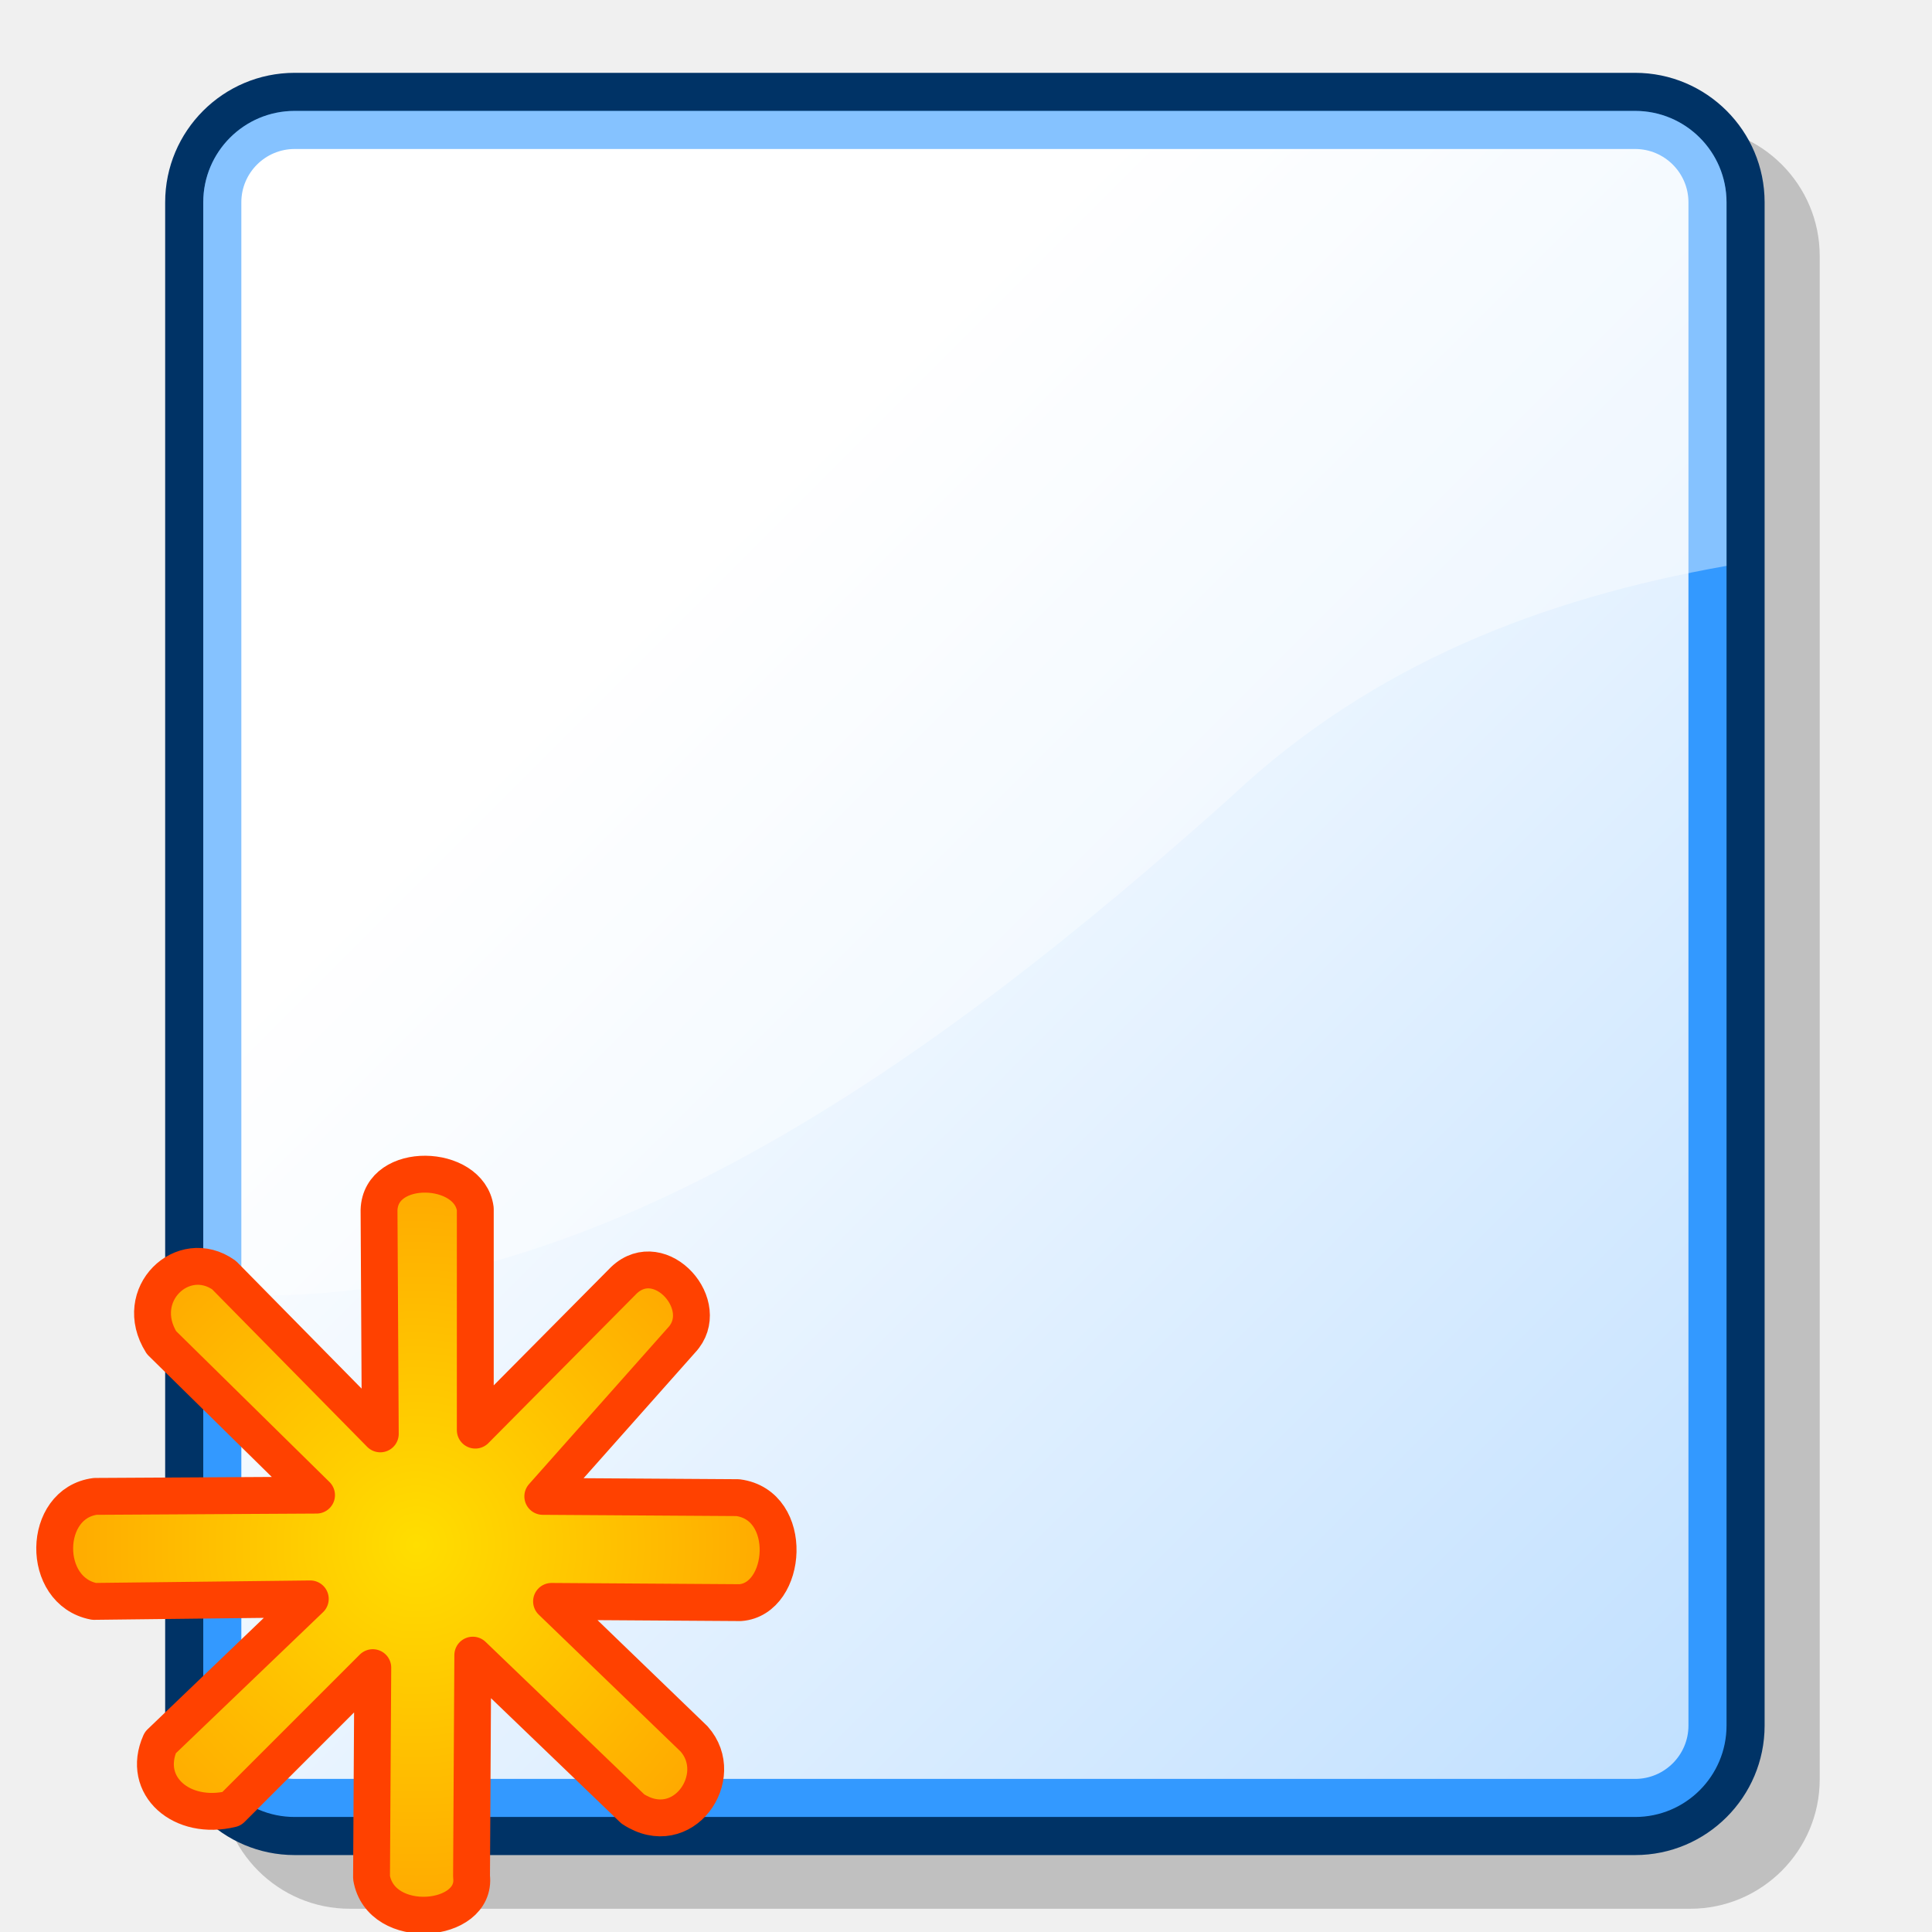
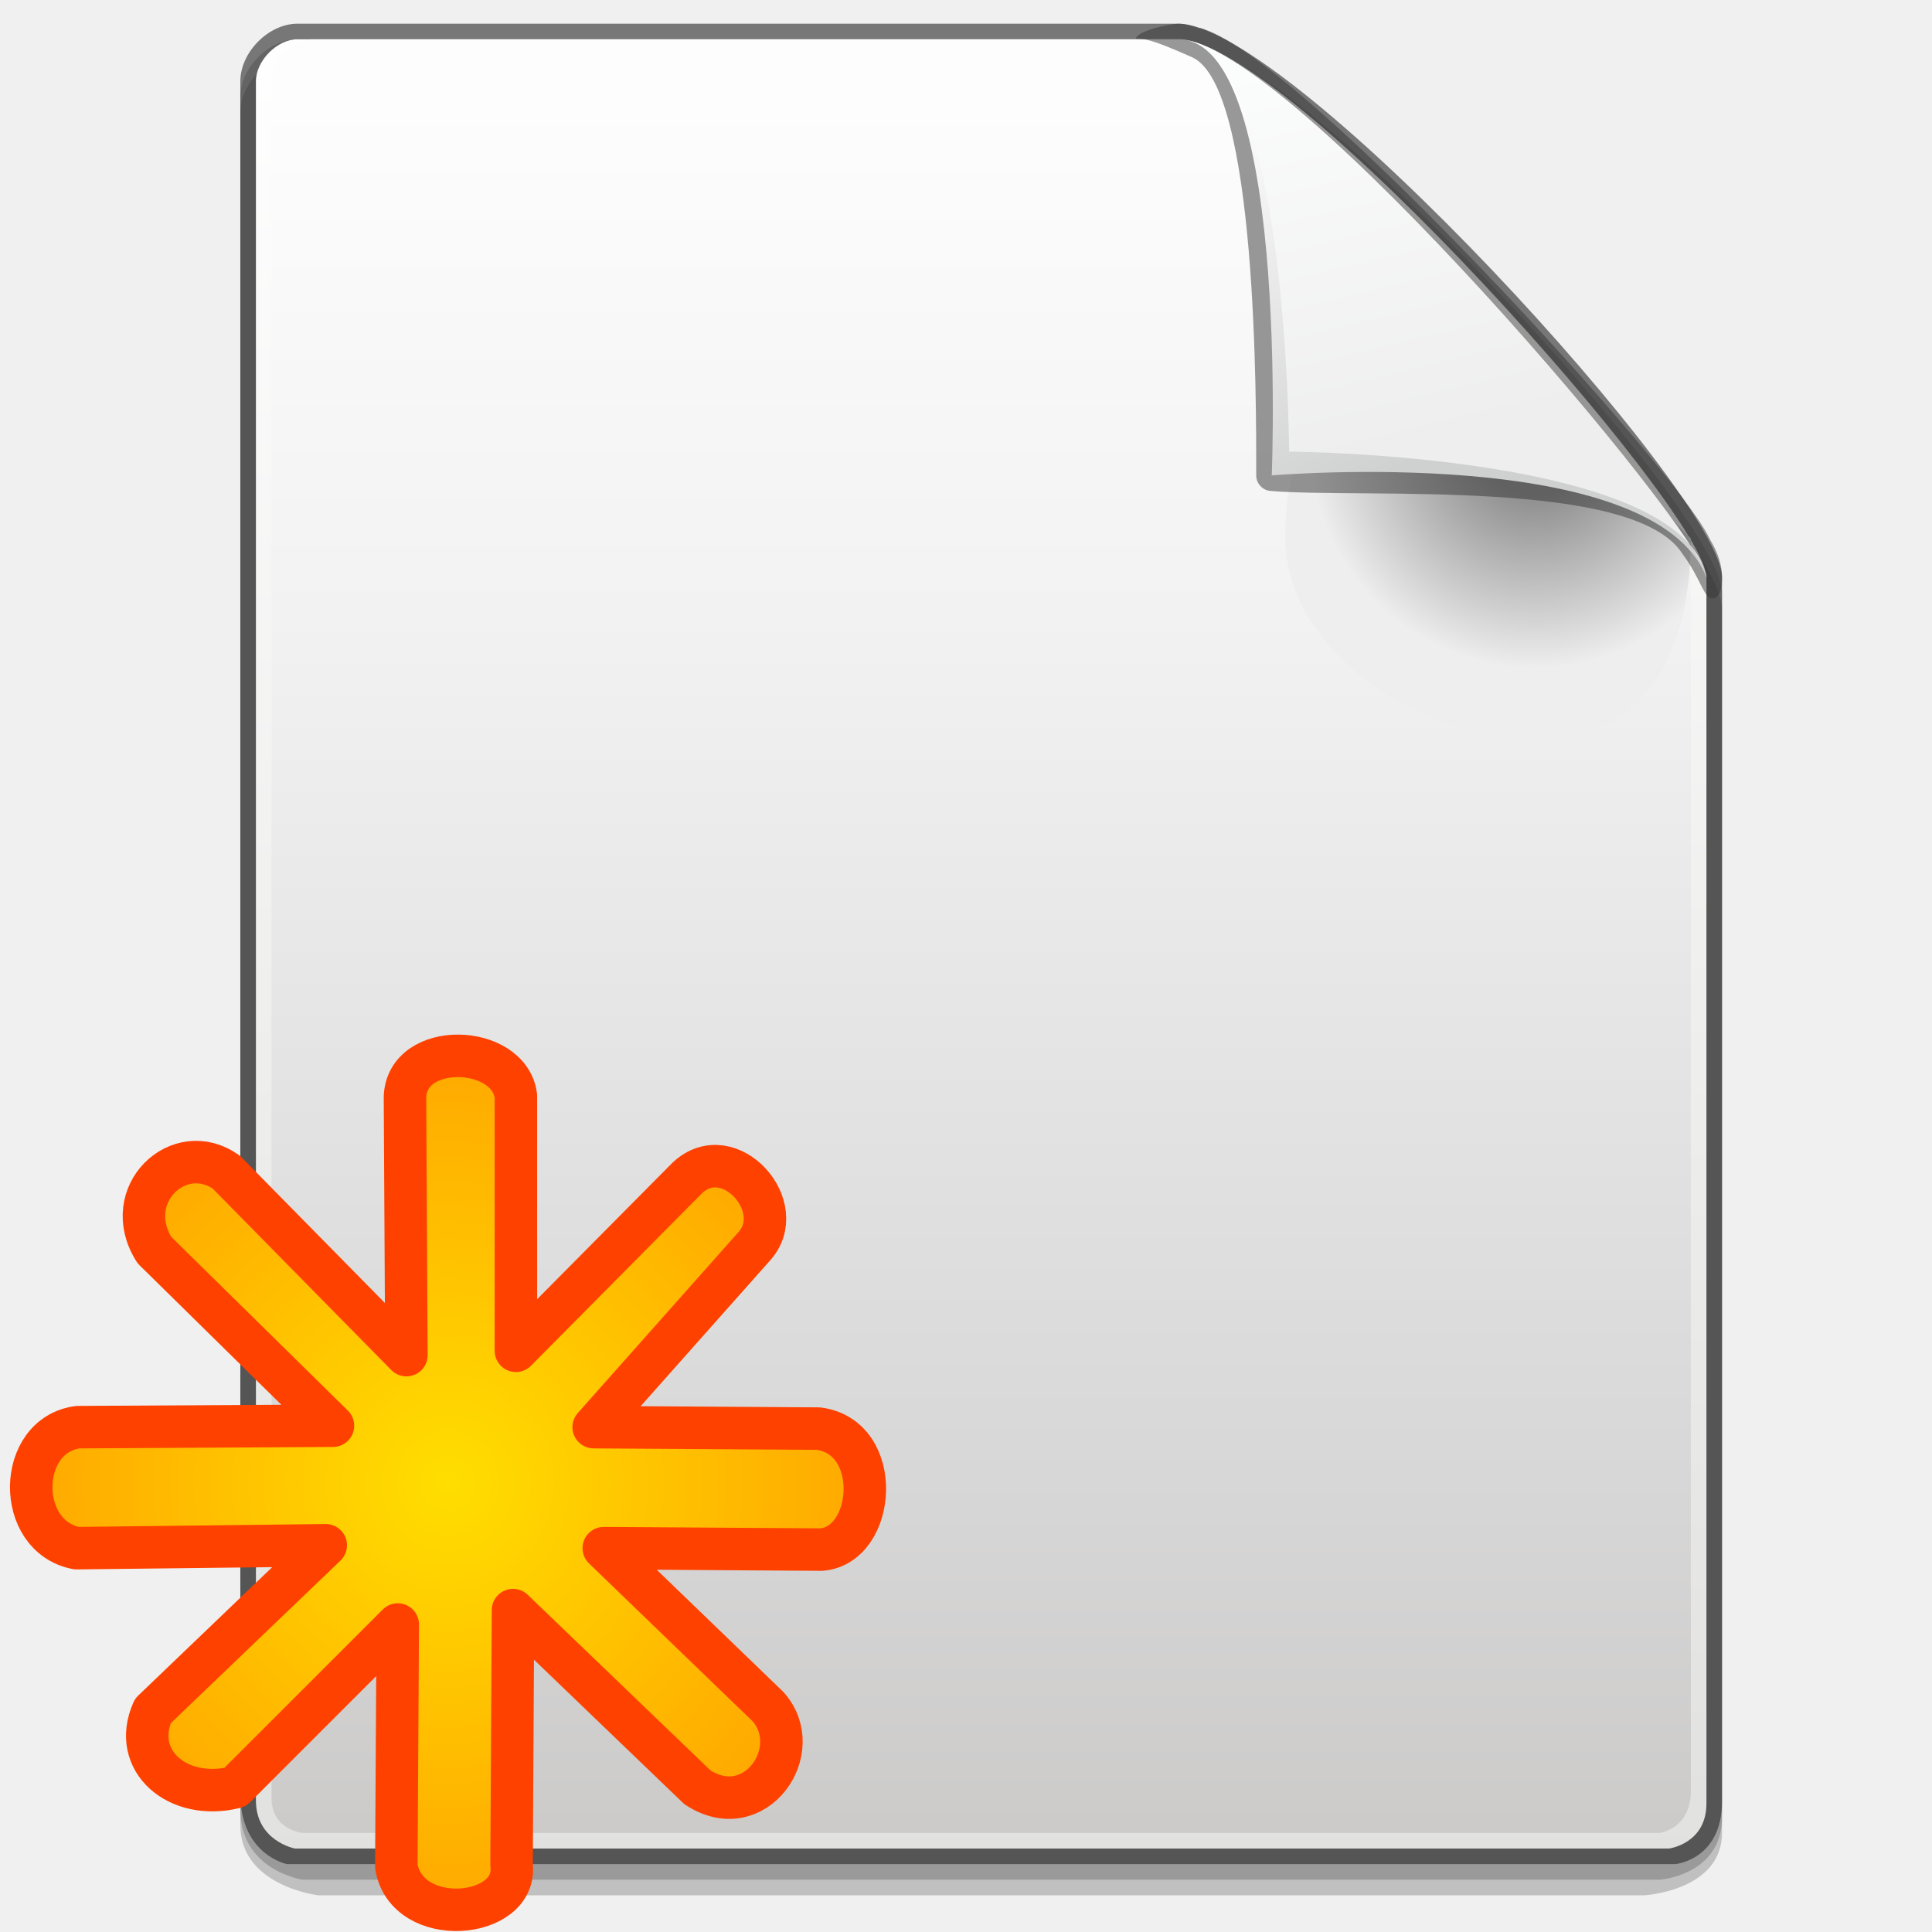
- <svg xmlns="http://www.w3.org/2000/svg" xmlns:xlink="http://www.w3.org/1999/xlink" version="1.0" width="128" height="128" viewBox="0 0 546.133 546.133" id="svg548">
-   <defs id="defs589">
-     <radialGradient r="15.213" fy="458.465" fx="55.218" cy="458.465" cx="55.218" gradientTransform="matrix(3.076908,0,0,3.149493,-110.6907,-1243.502)" gradientUnits="userSpaceOnUse" id="radialGradient8873" xlink:href="#linearGradient4799-8" />
-     <linearGradient id="linearGradient4799-8">
-       <stop style="stop-color:#ffde00;stop-opacity:1;" offset="0" id="stop4801-17" />
-       <stop style="stop-color:#ffa700;stop-opacity:1;" offset="1" id="stop4803-80" />
+ <svg xmlns="http://www.w3.org/2000/svg" xmlns:xlink="http://www.w3.org/1999/xlink" height="128" version="1.1" width="128" id="svg2">
+   <defs id="defs18">
+     <linearGradient id="XMLID_8_" gradientUnits="userSpaceOnUse" x1="74.5" y1="5.048" x2="74.5" y2="124.24">
+       <stop offset="0" style="stop-color:#FFFFFF" id="stop4539" />
+       <stop offset="1" style="stop-color:#E1E1DF" id="stop4541" />
+     </linearGradient>
+     <linearGradient id="XMLID_9_" gradientUnits="userSpaceOnUse" x1="74.5" y1="11.081" x2="74.5" y2="121.467">
+       <stop offset="0" style="stop-color:#FDFDFD" id="stop4546" />
+       <stop offset="0.298" style="stop-color:#F3F2F2" id="stop4548" />
+       <stop offset="0.817" style="stop-color:#D7D6D6" id="stop4550" />
+       <stop offset="1" style="stop-color:#CCCBCA" id="stop4552" />
+     </linearGradient>
+     <radialGradient id="XMLID_10_" cx="110" cy="32.869" r="15.596" gradientUnits="userSpaceOnUse">
+       <stop offset="0.213" style="stop-color:#8E8E8F" id="stop4557" />
+       <stop offset="0.927" style="stop-color:#EEEEEE" id="stop4559" />
+     </radialGradient>
+     <linearGradient id="XMLID_11_" gradientUnits="userSpaceOnUse" x1="92.023" y1="9.947" x2="104.273" y2="32.947">
+       <stop offset="0" style="stop-color:#FFFEFE" id="stop4566" />
+       <stop offset="1" style="stop-color:#CFD0D0" id="stop4568" />
+     </linearGradient>
+     <linearGradient id="XMLID_12_" gradientUnits="userSpaceOnUse" x1="99.53" y1="5.181" x2="105.905" y2="31.931">
+       <stop offset="0" style="stop-color:#FCFDFD" id="stop4573" />
+       <stop offset="1" style="stop-color:#EEEEEE" id="stop4575" />
+     </linearGradient>
+     <style id="style4989">
+       .cls-1 {
+         fill: #cb0606;
+       }
+ 
+       .cls-1, .cls-2, .cls-3 {
+         fill-rule: evenodd;
+       }
+ 
+       .cls-2 {
+         fill: #fb8d8d;
+       }
+ 
+       .cls-3 {
+         fill: #fff;
+       }
+     </style>
+     <radialGradient xlink:href="#linearGradient4799" id="radialGradient5866" gradientUnits="userSpaceOnUse" gradientTransform="matrix(1.876872,0,0,1.921148,-73.95288,-782.5378)" cx="55.218" cy="458.465" fx="55.218" fy="458.465" r="15.213" />
+     <linearGradient id="linearGradient4799">
+       <stop style="stop-color:#ffde00;stop-opacity:1;" offset="0" id="stop4801" />
+       <stop style="stop-color:#ffa700;stop-opacity:1;" offset="1" id="stop4803" />
    </linearGradient>
  </defs>
-   <g id="g4175" transform="matrix(2.25843,0,0,2.25843,-16.01245,-16.01245)">
-     <g style="font-size:12px;stroke:#000000" id="back">
-       <path style="fill:none;stroke:none" id="path550" d="M 256,256 0,256 0,0 l 256,0 0,256 z" />
-     </g>
-     <g style="font-size:12px;stroke:#000000" id="Layer_1">
-       <path style="fill:none;stroke:none" id="path552" d="M 256,256 0,256 0,0 l 256,0 0,256 z" />
-       <path style="opacity:0.2;stroke:none" id="path553" d="m 50.867,22.925 c -8.937,0 -16.207,7.27 -16.207,16.207 l 0,190.661 c 0,8.937 7.27,16.207 16.207,16.207 l 167.783,0 c 8.937,0 16.206,-7.271 16.206,-16.207 l 0,-190.661 c 0,-8.937 -7.27,-16.207 -16.206,-16.207 l -167.783,0 0,0 z" />
-       <path style="fill:#003366;stroke:none" id="path554" d="m 43.97,16.206 c -8.937,0 -16.207,7.27 -16.207,16.206 l 0,190.663 c 0,8.936 7.27,16.206 16.207,16.206 l 167.783,0 c 8.936,0 16.206,-7.271 16.206,-16.206 l 0,-190.663 c 0,-8.936 -7.271,-16.206 -16.206,-16.206 l -167.783,0 z" />
-       <path style="fill:#3399ff;stroke:none" id="path555" d="m 32.53,223.074 c 0,6.317 5.122,11.439 11.44,11.439 l 167.783,0 c 6.316,0 11.439,-5.122 11.439,-11.439 l 0,-190.662 c 0,-6.318 -5.123,-11.44 -11.439,-11.44 l -167.783,0 c -6.318,0 -11.44,5.122 -11.44,11.44 l 0,190.662 z" />
-       <linearGradient spreadMethod="pad" gradientUnits="userSpaceOnUse" id="XMLID_1_" y2="312.21" x2="312.329" y1="86.276" x1="86.395">
-         <stop offset="0" style="stop-color:#ffffff;stop-opacity:1" id="stop557" />
-         <stop offset="1" style="stop-color:#99ccff;stop-opacity:1" id="stop558" />
-         <midPointStop offset="0" style="stop-color:#FFFFFF" id="midPointStop559" />
-         <midPointStop offset="0.5" style="stop-color:#FFFFFF" id="midPointStop560" />
-         <midPointStop offset="1" style="stop-color:#99CCFF" id="midPointStop561" />
-       </linearGradient>
-       <path style="fill:url(#XMLID_1_);stroke:none" id="path562" d="m 43.97,25.739 c -3.679,0 -6.673,2.994 -6.673,6.673 l 0,190.663 c 0,3.679 2.994,6.673 6.673,6.673 l 167.783,0 c 3.679,0 6.673,-2.994 6.673,-6.673 l 0,-190.663 c 0,-3.679 -2.994,-6.673 -6.673,-6.673 l -167.783,0 0,0 z" />
-       <path style="opacity:0.4;fill:#ffffff;stroke:none" id="path563" d="m 161.228,106.77 c 17.724,-16.617 39.026,-24.791 61.965,-28.852 l 0,-45.506 c 0,-6.318 -5.123,-11.44 -11.439,-11.44 l -167.784,0 c -6.318,0 -11.44,5.122 -11.44,11.44 l 0,136.578 c 47.267,3.567 91.974,-29.322 128.698,-62.22 z" />
-     </g>
-     <path id="path6068" d="m 54.689,186.562 -0.157,-28.006 c 0.179,-6.15 11.295,-5.797 12.048,-0.157 l 0,27.694 18.619,-18.775 c 4.569,-4.286 11.215,3.237 7.197,7.51 l -17.367,19.558 24.408,0.157 c 7.12,0.924 6.223,12.687 0.313,13.143 l -23.626,-0.157 17.837,17.211 c 4.211,4.715 -1.407,12.882 -7.667,8.762 l -20.027,-19.245 -0.157,27.694 c 0.708,5.881 -11.345,6.992 -12.517,0.157 l 0.157,-26.286 -17.68,17.68 c -6.224,1.532 -11.333,-2.893 -8.918,-8.293 l 18.775,-17.993 -27.068,0.313 c -6.668,-1.295 -6.506,-12.275 0.157,-13.143 l 27.694,-0.157 -19.401,-19.088 c -3.775,-6.008 2.702,-12.089 7.823,-8.449 z" style="fill:url(#radialGradient8873);fill-opacity:1;stroke:#ff4100;stroke-width:4.615;stroke-linecap:round;stroke-linejoin:round;stroke-miterlimit:4;stroke-dasharray:none;stroke-opacity:1" />
+   <g transform="matrix(1.033333,0,0,1.033333,-11.97745,-4.630615)" id="g5149">
+     <path style="opacity:0.2" id="path4532" d="M 30.666,7 C 28.816,7 27,8.83 27,10.694 c 0,106.39 0,106.39 0,109.807 0,3.917 4,4.499 4,4.499 l 87,0 c 0,0 4,-0.268 4,-4.018 0,-3.75 0,-78.479 0,-78.479 C 122,37.306 94.325,7 87.135,7 L 30.666,7 Z" />
+     <path style="opacity:0.2" id="path4534" d="M 30.666,8 C 28.816,8 27,9.83 27,11.694 c 0,106.39 0,106.39 0,109.807 0,3.917 5,4.499 5,4.499 l 85,0 c 0,0 5,-0.268 5,-4.018 0,-3.75 0,-78.479 0,-78.479 C 122,38.306 94.325,8 87.135,8 L 30.666,8 Z" />
+     <path style="opacity:0.6;fill:#262626" id="path4536" d="M 30.666,6 C 28.816,6 27,7.83 27,9.694 c 0,106.39 0,106.39 0,109.807 0,3.917 3,4.499 3,4.499 l 89,0 c 0,0 3,-0.268 3,-4.018 0,-3.75 0,-78.479 0,-78.479 C 122,36.306 94.325,6 87.135,6 L 30.666,6 Z" />
+     <path style="fill:url(#XMLID_8_)" id="path4543" d="m 121,120.113 c 0,2.584 -2.398,2.887 -2.398,2.887 l -88.104,0 C 30.498,123 28,122.525 28,119.917 28,100.1 28,10.861 28,9.694 28,8.374 29.359,7 30.666,7 31.66,7 79.135,7 87.135,7 94.167,7 121,37.326 121,41.504 c 0,4.619 0,63.145 0,78.609 z" />
+     <path style="fill:url(#XMLID_9_)" id="path4554" d="m 120,119.282 c 0,2.481 -2,2.718 -2,2.718 l -87,0 c 0,0 -2,-0.163 -2,-2.249 C 29,101.736 29,10.877 29,9.694 29,8.374 30.317,7 31.583,7 32.547,7 79.442,7 87.193,7 94.006,7 120,37.326 120,41.504 c 0,4.63 0,62.674 0,77.778 z" />
+     <path style="fill:url(#XMLID_10_)" id="path4561" d="m 120,39 c 0,7.18 -2.82,13 -10,13 -7.18,0 -16,-5.82 -16,-13 0,-7.18 2.82,-9 10,-9 7.18,0 11,4 16,9 z" />
+     <path style="opacity:0.5;fill:#343434" id="path4563" d="m 84.415,6.963 c 0.547,0 0.947,0.002 3.616,1.193 4.182,1.891 4.103,22.225 4.103,26.673 l -0.001,0.128 c 0,0.521 0.399,0.959 0.918,1.002 5.973,0.496 23.318,-0.848 26.406,4.026 1.199,1.608 1.365,2.858 1.918,2.858 0.553,0 0.625,-0.786 0.625,-1.339 0,-0.797 -0.257,-1.574 -0.766,-2.428 -0.004,-0.009 -0.002,-0.018 -0.006,-0.026 -0.014,-0.028 -0.038,-0.065 -0.053,-0.094 l 0,-0.001 C 118.87,34.256 95.385,8.574 88.821,6.365 88.815,6.363 88.814,6.357 88.809,6.355 88.802,6.352 88.794,6.353 88.788,6.351 88.767,6.343 88.739,6.328 88.718,6.32 88.624,6.291 88.531,6.279 88.439,6.277 88.01,6.133 87.578,6 87.135,6 86.627,6 84.473,6.457 84.415,6.963 Z" />
+     <path style="fill:url(#XMLID_11_)" id="path4570" d="M 121,41.504 C 117.625,32.875 93.133,34.962 93.133,34.962 93.003,37.629 94.632,7 87.135,7 94.168,7 121,38.814 121,41.504 Z" />
+     <path style="fill:url(#XMLID_12_)" id="path4577" d="M 121,41.504 C 119.5,33.563 94.25,33.438 94.25,33.438 94.225,36.104 94.524,7 87.135,7 94.168,7 121,38.814 121,41.504 Z" />
  </g>
+   <path id="path4797" d="m 26.926,89.781 -0.096,-17.084 c 0.109,-3.751 6.89,-3.536 7.349,-0.096 l 0,16.893 11.357,-11.453 c 2.787,-2.615 6.841,1.974 4.39,4.581 l -10.594,11.93 14.889,0.096 c 4.343,0.564 3.796,7.739 0.191,8.017 l -14.411,-0.096 10.88,10.498 c 2.569,2.876 -0.858,7.858 -4.677,5.345 l -12.216,-11.739 -0.096,16.893 c 0.432,3.587 -6.92,4.265 -7.635,0.096 l 0.096,-16.034 -10.785,10.785 c -3.797,0.935 -6.913,-1.765 -5.44,-5.058 l 11.453,-10.976 -16.511,0.191 c -4.067,-0.79 -3.968,-7.487 0.096,-8.017 L 22.059,94.458 10.224,82.815 c -2.303,-3.665 1.648,-7.374 4.772,-5.154 z" style="overflow:visible;fill:url(#radialGradient5866);fill-opacity:1;stroke:#ff4100;stroke-width:2.815;stroke-linecap:round;stroke-linejoin:round;stroke-miterlimit:4;stroke-dasharray:none;stroke-opacity:1" />
</svg>
